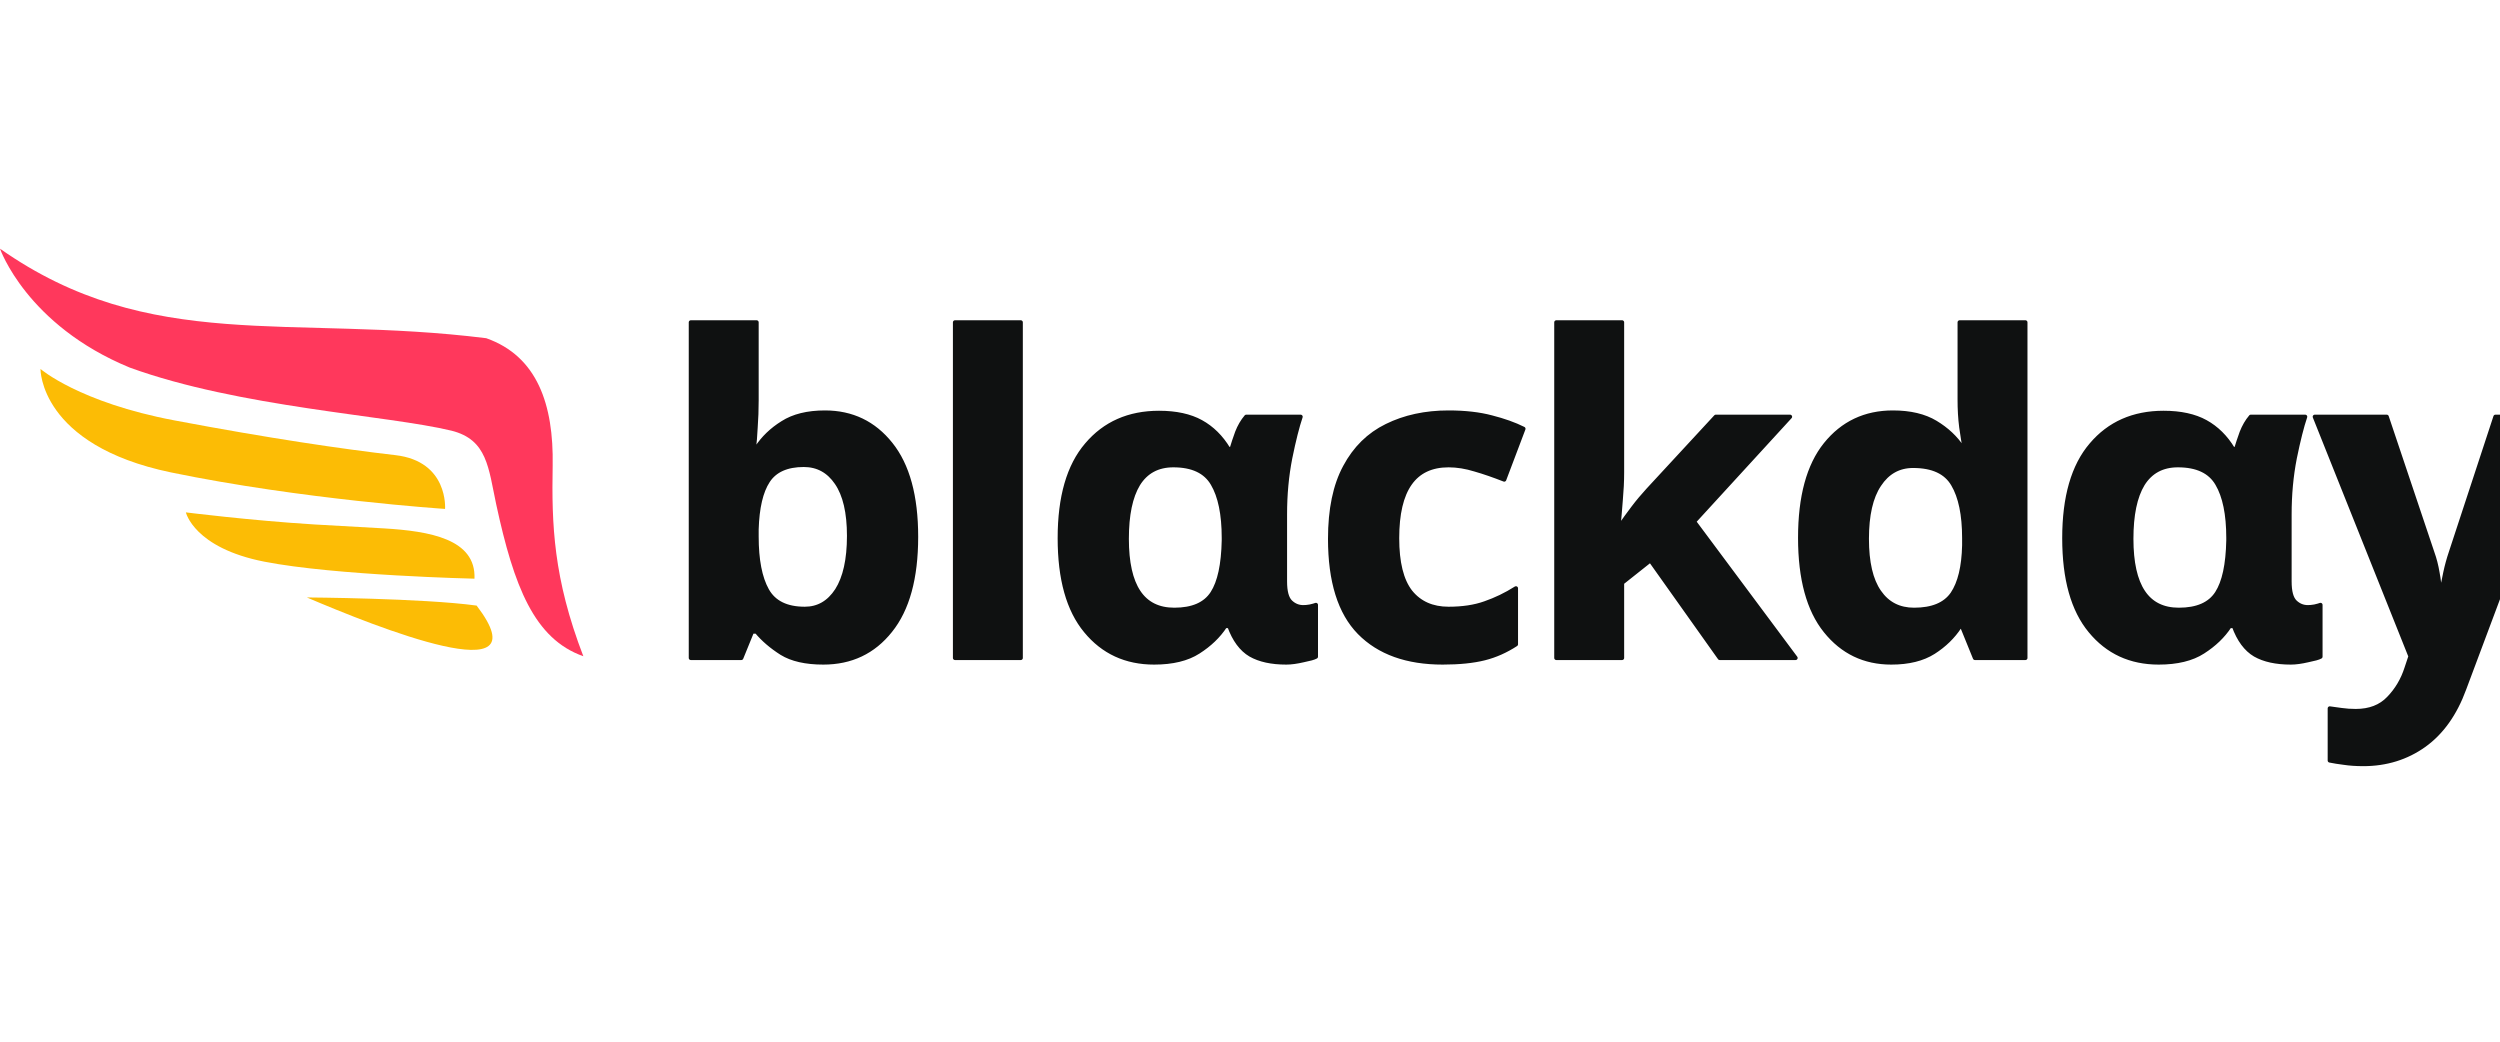
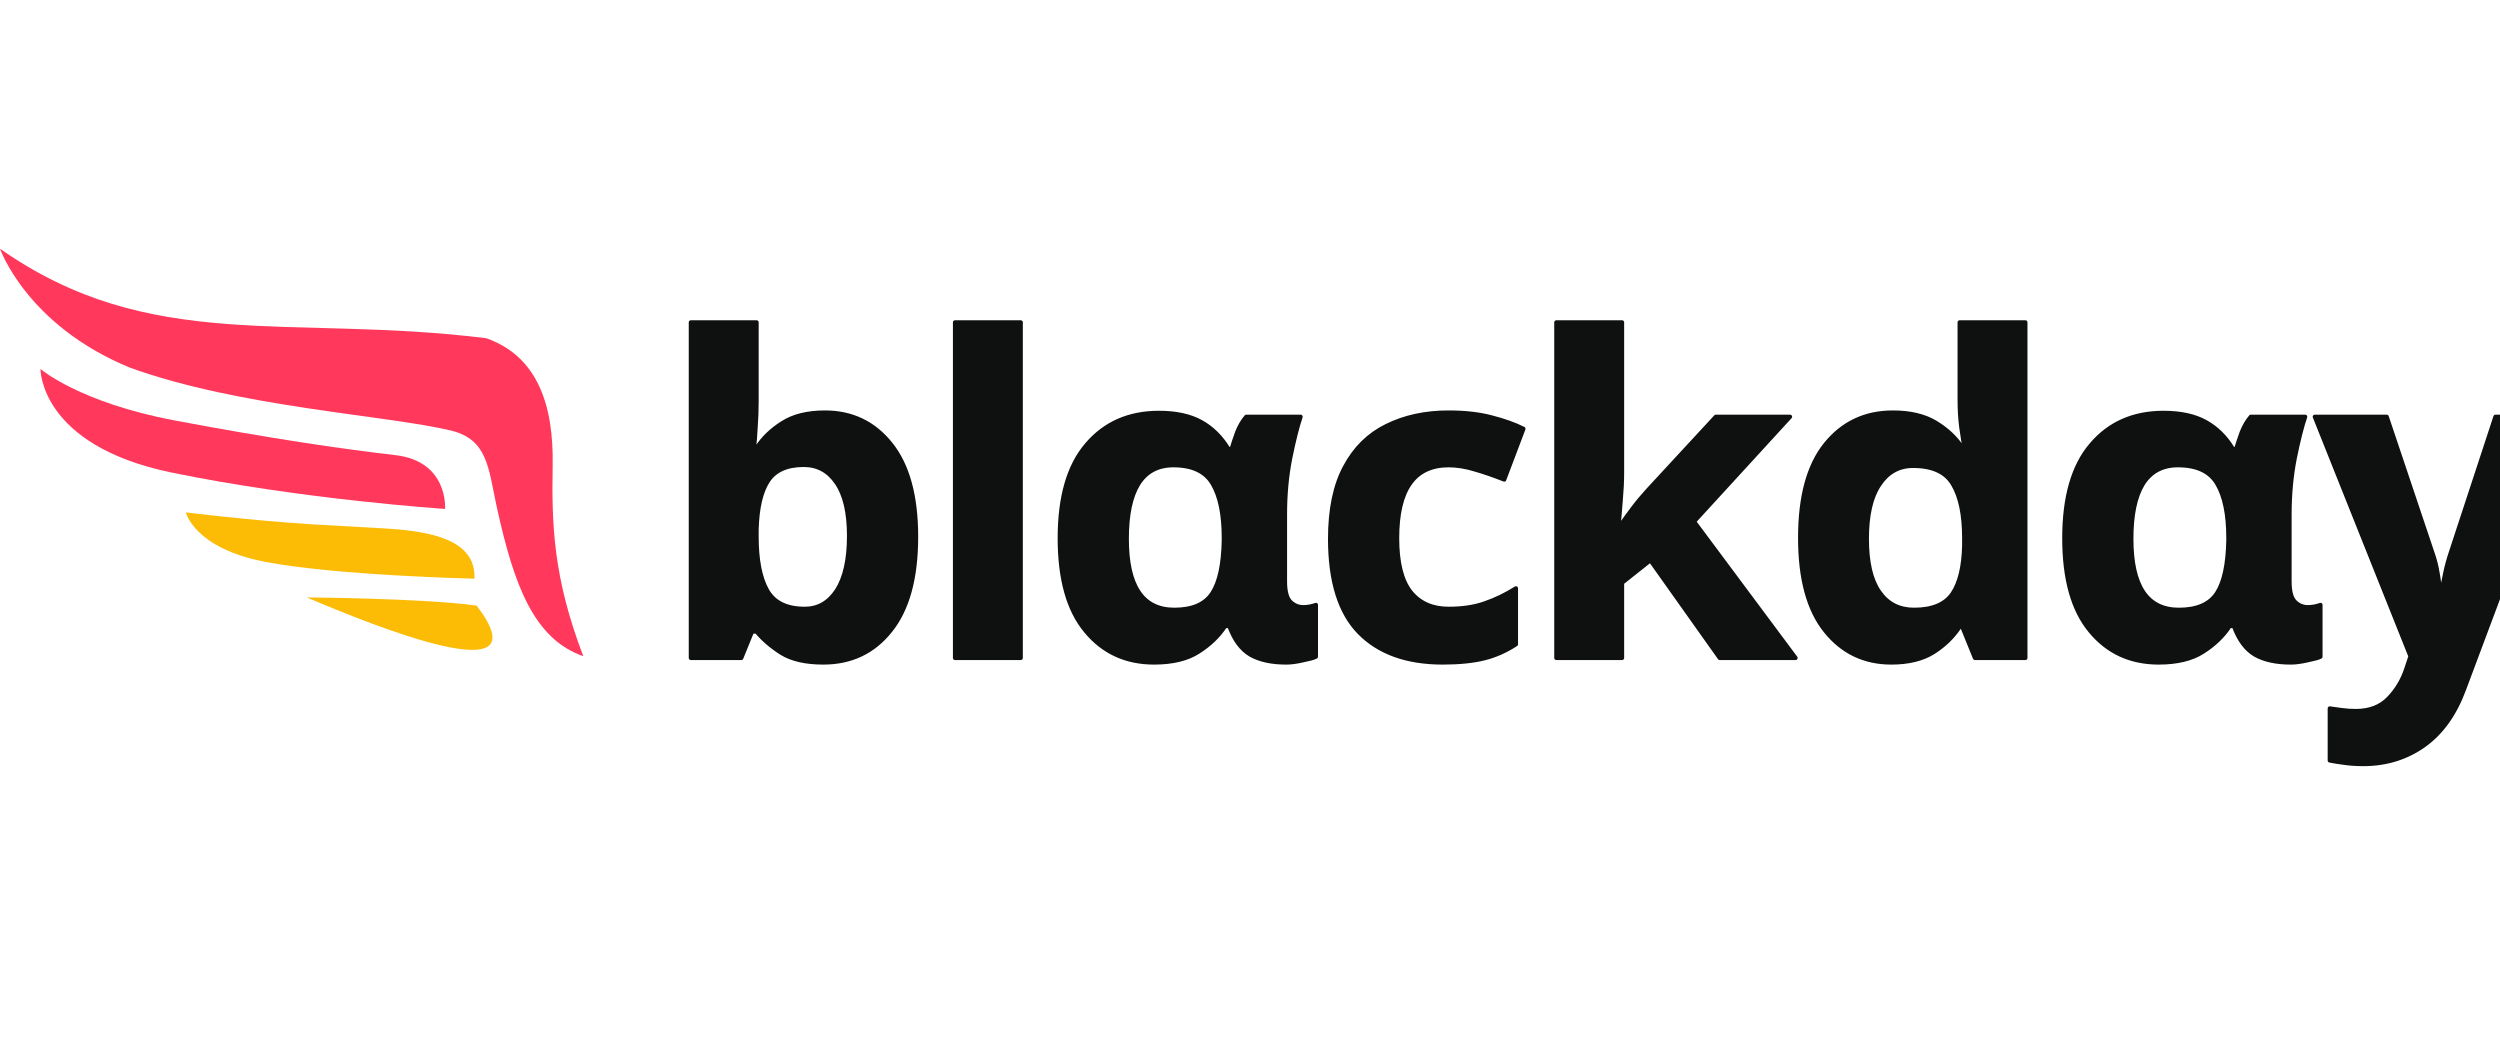
<svg xmlns="http://www.w3.org/2000/svg" width="120" height="50" viewBox="0 0 120 50" version="1.1" id="SVGRoot">
  <defs id="defs132">
    <rect x="11.236" y="7.285" width="69.721" height="10.07" id="rect3" />
    <rect x="12.943" y="23.094" width="88.414" height="18.186" id="rect1" />
    <rect x="-1.478" y="42.333" width="127.885" height="23.822" id="rect3454" />
    <clipPath id="b983e3c625">
      <path d="m 142,147.301 h 115 v 72.75 H 142 Z m 0,0" clip-rule="nonzero" id="path1144" />
    </clipPath>
    <clipPath id="0e8c13dd3a">
      <path d="m 70.262,116.359 h 89.156 v 70.5 H 70.262 Z m 0,0" clip-rule="nonzero" id="path1147" />
    </clipPath>
    <clipPath id="b983e3c625-3">
      <path d="m 142,147.301 h 115 v 72.75 H 142 Z m 0,0" clip-rule="nonzero" id="path1144-6" />
    </clipPath>
    <clipPath id="0e8c13dd3a-7">
      <path d="m 70.262,116.359 h 89.156 v 70.5 H 70.262 Z m 0,0" clip-rule="nonzero" id="path1147-5" />
    </clipPath>
    <clipPath id="b983e3c625-3-1">
      <path d="m 142,147.301 h 115 v 72.75 H 142 Z m 0,0" clip-rule="nonzero" id="path1144-6-2" />
    </clipPath>
    <clipPath id="b983e3c625-3-3">
      <path d="m 142,147.301 h 115 v 72.75 H 142 Z m 0,0" clip-rule="nonzero" id="path1144-6-6" />
    </clipPath>
  </defs>
  <g id="layer1" style="display:inline">
    <text xml:space="preserve" style="font-style:normal;font-variant:normal;font-weight:normal;font-stretch:normal;font-size:19.724px;line-height:0;font-family:Manrope;-inkscape-font-specification:Manrope;letter-spacing:-0.74px;fill:#0f1111;fill-opacity:1;stroke:#000000;stroke-width:0.2;stroke-linecap:round;stroke-linejoin:round;stroke-miterlimit:4;stroke-dasharray:none;stroke-opacity:1;paint-order:stroke markers fill" x="31.503" y="31.582" id="text2">
      <tspan id="tspan2" x="31.503" y="31.582" style="font-style:normal;font-variant:normal;font-weight:bold;font-stretch:normal;font-size:21.201px;font-family:Manrope;-inkscape-font-specification:'Manrope Bold';word-spacing:0px;fill:#0f1111;fill-opacity:1;stroke:#0f1111;stroke-width:0.2;stroke-linecap:round;stroke-linejoin:round;stroke-miterlimit:4;stroke-dasharray:none;stroke-opacity:1;paint-order:stroke markers fill" dy="0 0 0 0">blαckdαys</tspan>
    </text>
    <path style="display:inline;fill:#ff385c;fill-opacity:1;stroke:none;stroke-width:0.329;stroke-opacity:1" d="M 28,31.499 C 26.559,27.747 26.477,25.184 26.528,22.345 26.579,19.422 25.793,17.1 23.34,16.234 13.919,15.062 7.212,17.005 0,11.937 c 0,0 1.269,3.666 6.228,5.707 5.262,1.912 12.373,2.285 15.449,3.03 1.717,0.433 1.766,1.781 2.144,3.548 0.848,3.922 1.82,6.448 4.179,7.277" id="path33289-7" />
    <path style="display:inline;fill:#fcbc05;fill-opacity:1;stroke:none;stroke-width:0.372;stroke-opacity:1" d="m 22.878,29.068 c -2.597,-0.355 -8.152,-0.391 -8.152,-0.391 3.301,1.406 11.419,4.668 8.152,0.391 z" id="path33287-0" />
    <path style="display:inline;fill:#fcbc05;fill-opacity:1;stroke:none;stroke-width:0.372;stroke-opacity:1" d="m 22.775,27.777 c 0.08,-1.905 -2.157,-2.283 -4.341,-2.414 -1.305,-0.071 -2.612,-0.143 -3.344,-0.189 -3.065,-0.189 -6.168,-0.58 -6.168,-0.58 0,0 0.387,1.705 3.77,2.367 3.37,0.662 10.083,0.816 10.083,0.816 z" id="path33285-9" />
-     <path style="display:inline;fill:#fcbc05;fill-opacity:1;stroke:none;stroke-width:0.372;stroke-opacity:1" d="m 21.363,24.428 c 0,0 0.173,-2.285 -2.384,-2.581 C 16.422,21.551 12.959,21.045 8.378,20.18 3.795,19.316 1.943,17.709 1.943,17.709 c 0,0 -0.052,3.652 6.26,4.966 6.3,1.303 13.159,1.753 13.159,1.753 z" id="path1156-3" />
+     <path style="display:inline;fill:#ff385c;fill-opacity:1;stroke:none;stroke-width:0.372;stroke-opacity:1" d="m 21.363,24.428 c 0,0 0.173,-2.285 -2.384,-2.581 C 16.422,21.551 12.959,21.045 8.378,20.18 3.795,19.316 1.943,17.709 1.943,17.709 c 0,0 -0.052,3.652 6.26,4.966 6.3,1.303 13.159,1.753 13.159,1.753 z" id="path1156-3" />
  </g>
  <g id="layer2" style="display:inline" />
  <g id="layer3" style="display:inline" />
  <g id="layer4" style="display:none">
    <rect style="display:inline;opacity:0.557;fill:#ff5e00;fill-opacity:1;stroke:#0069f5;stroke-width:0;stroke-linecap:round;stroke-linejoin:round;paint-order:stroke fill markers" id="rect1592-1" width="15" height="15" x="1.8808064e-06" y="15" />
    <rect style="display:inline;opacity:0.557;fill:#ff0000;stroke:#0069f5;stroke-width:0;stroke-linecap:round;stroke-linejoin:round;paint-order:stroke fill markers" id="rect1592" width="120" height="15" x="1.8808064e-06" y="6.7562792e-07" />
  </g>
</svg>
